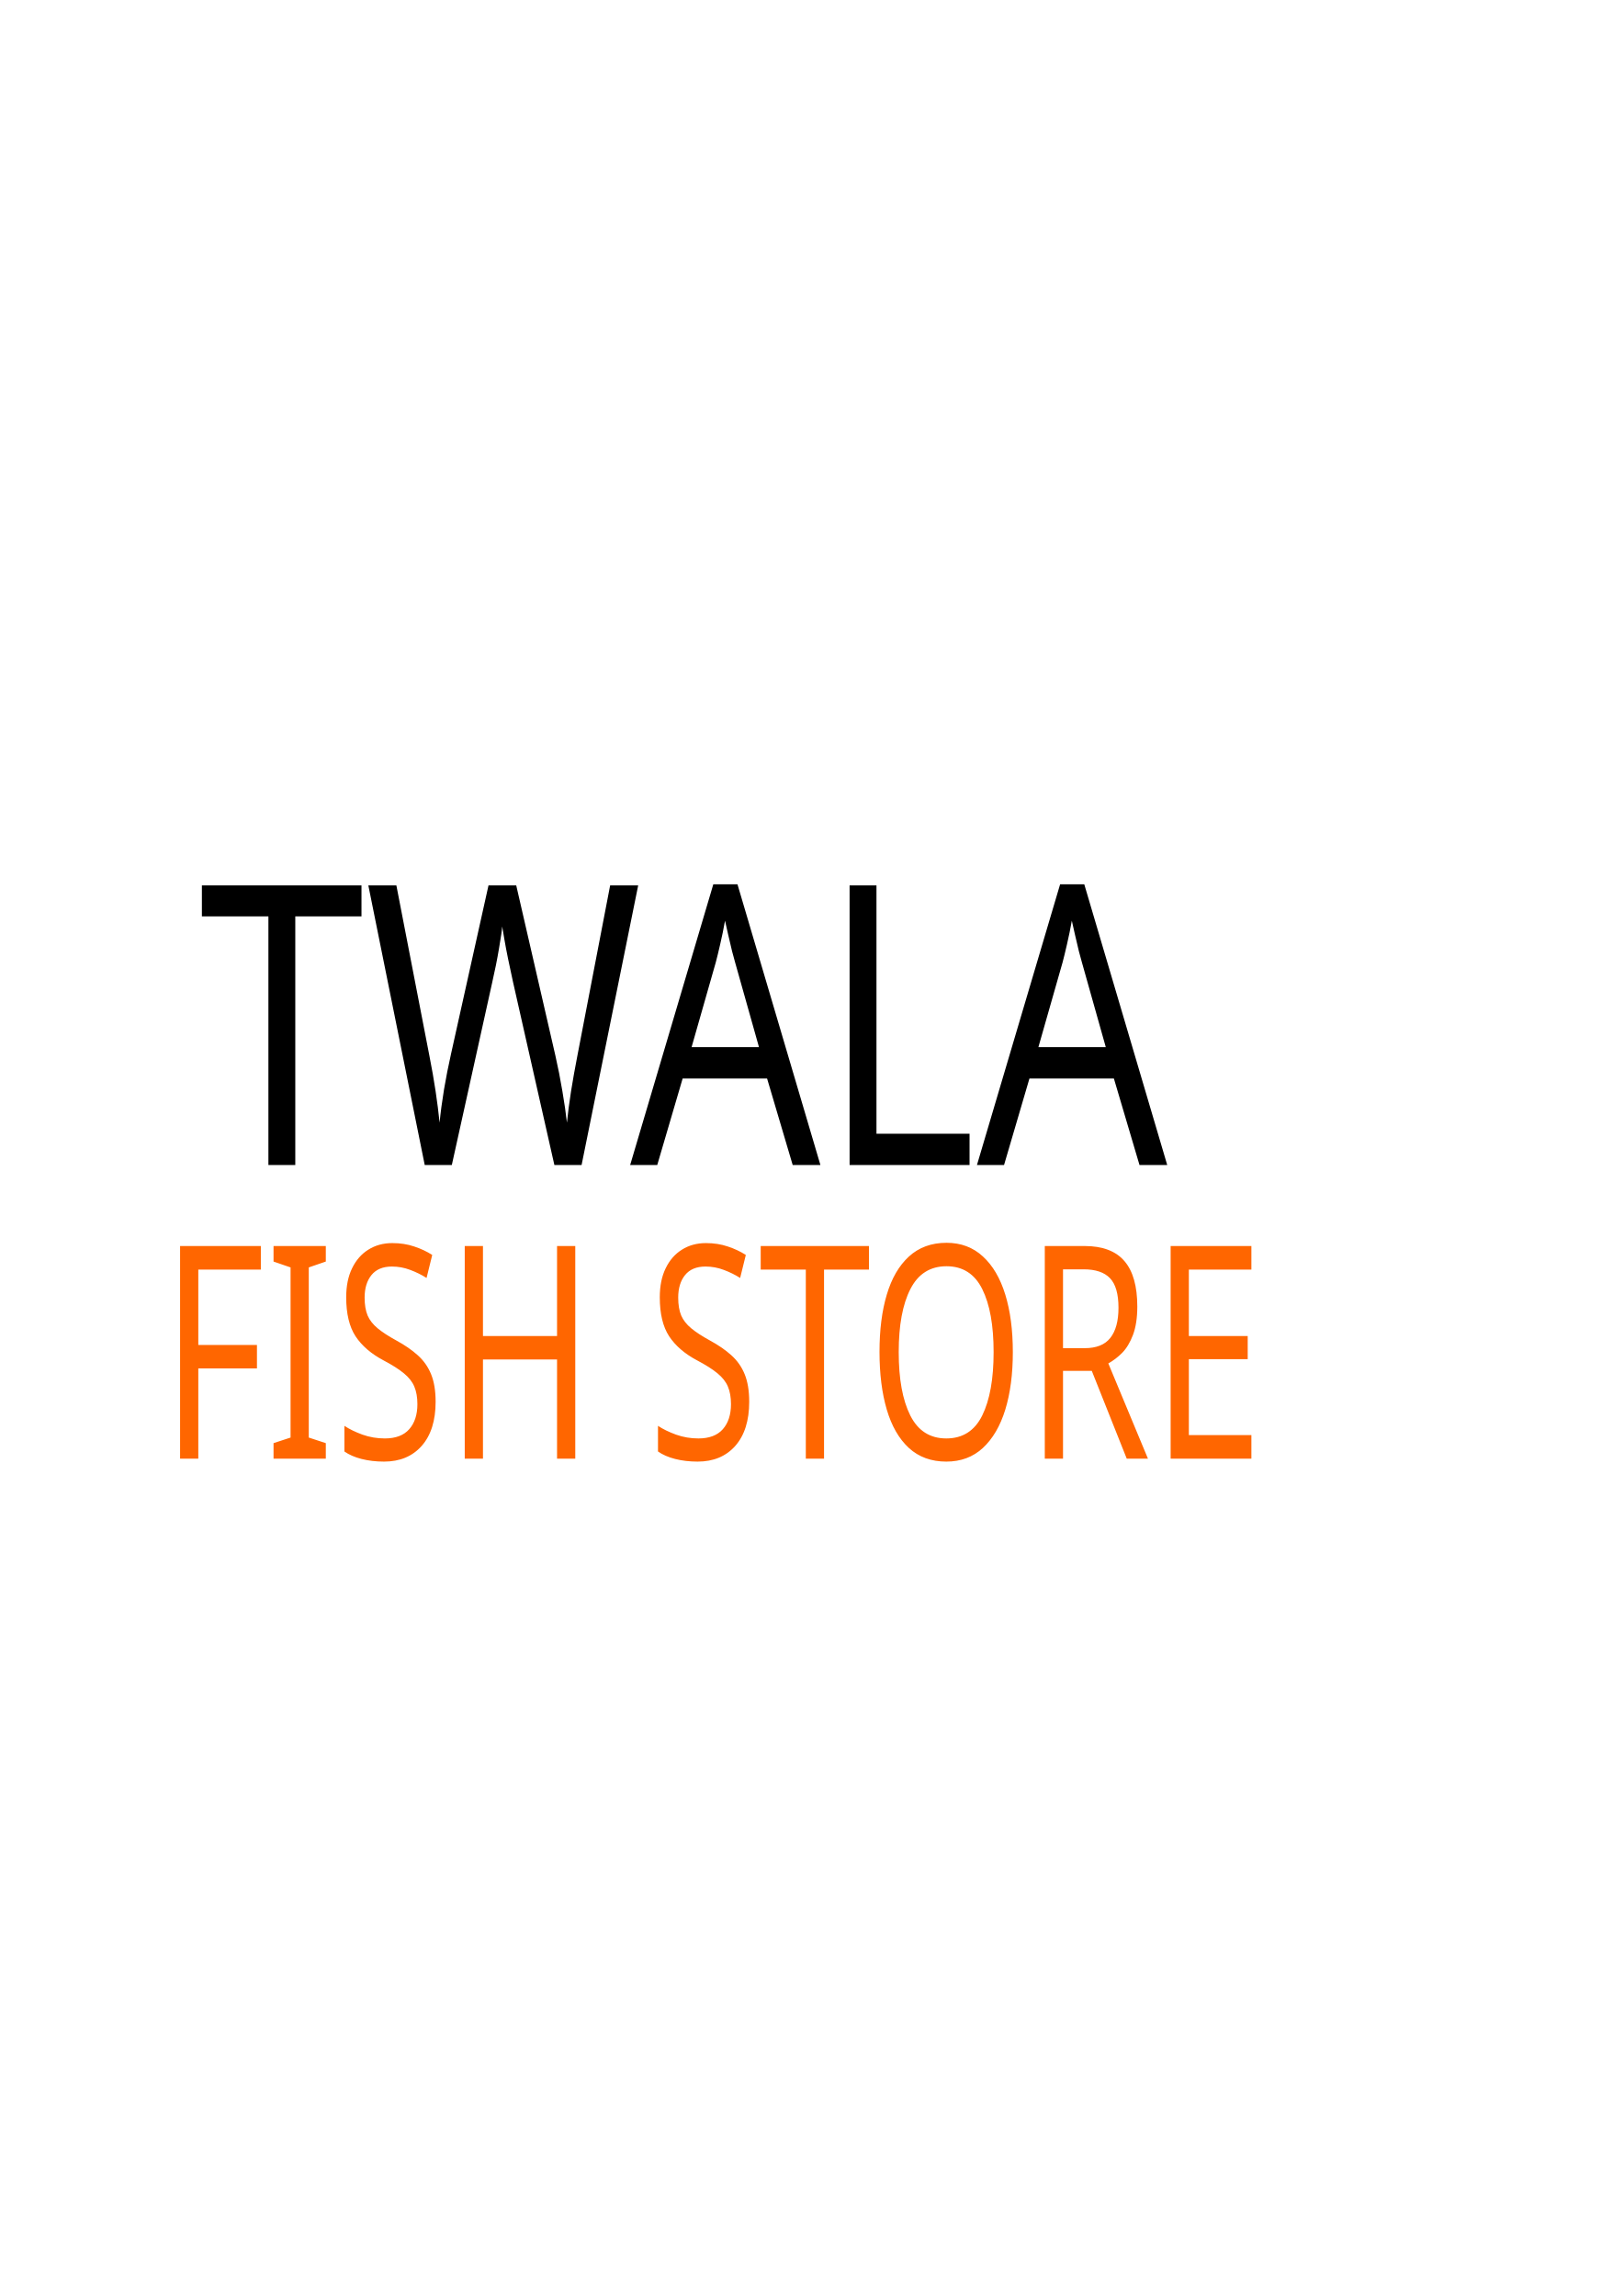
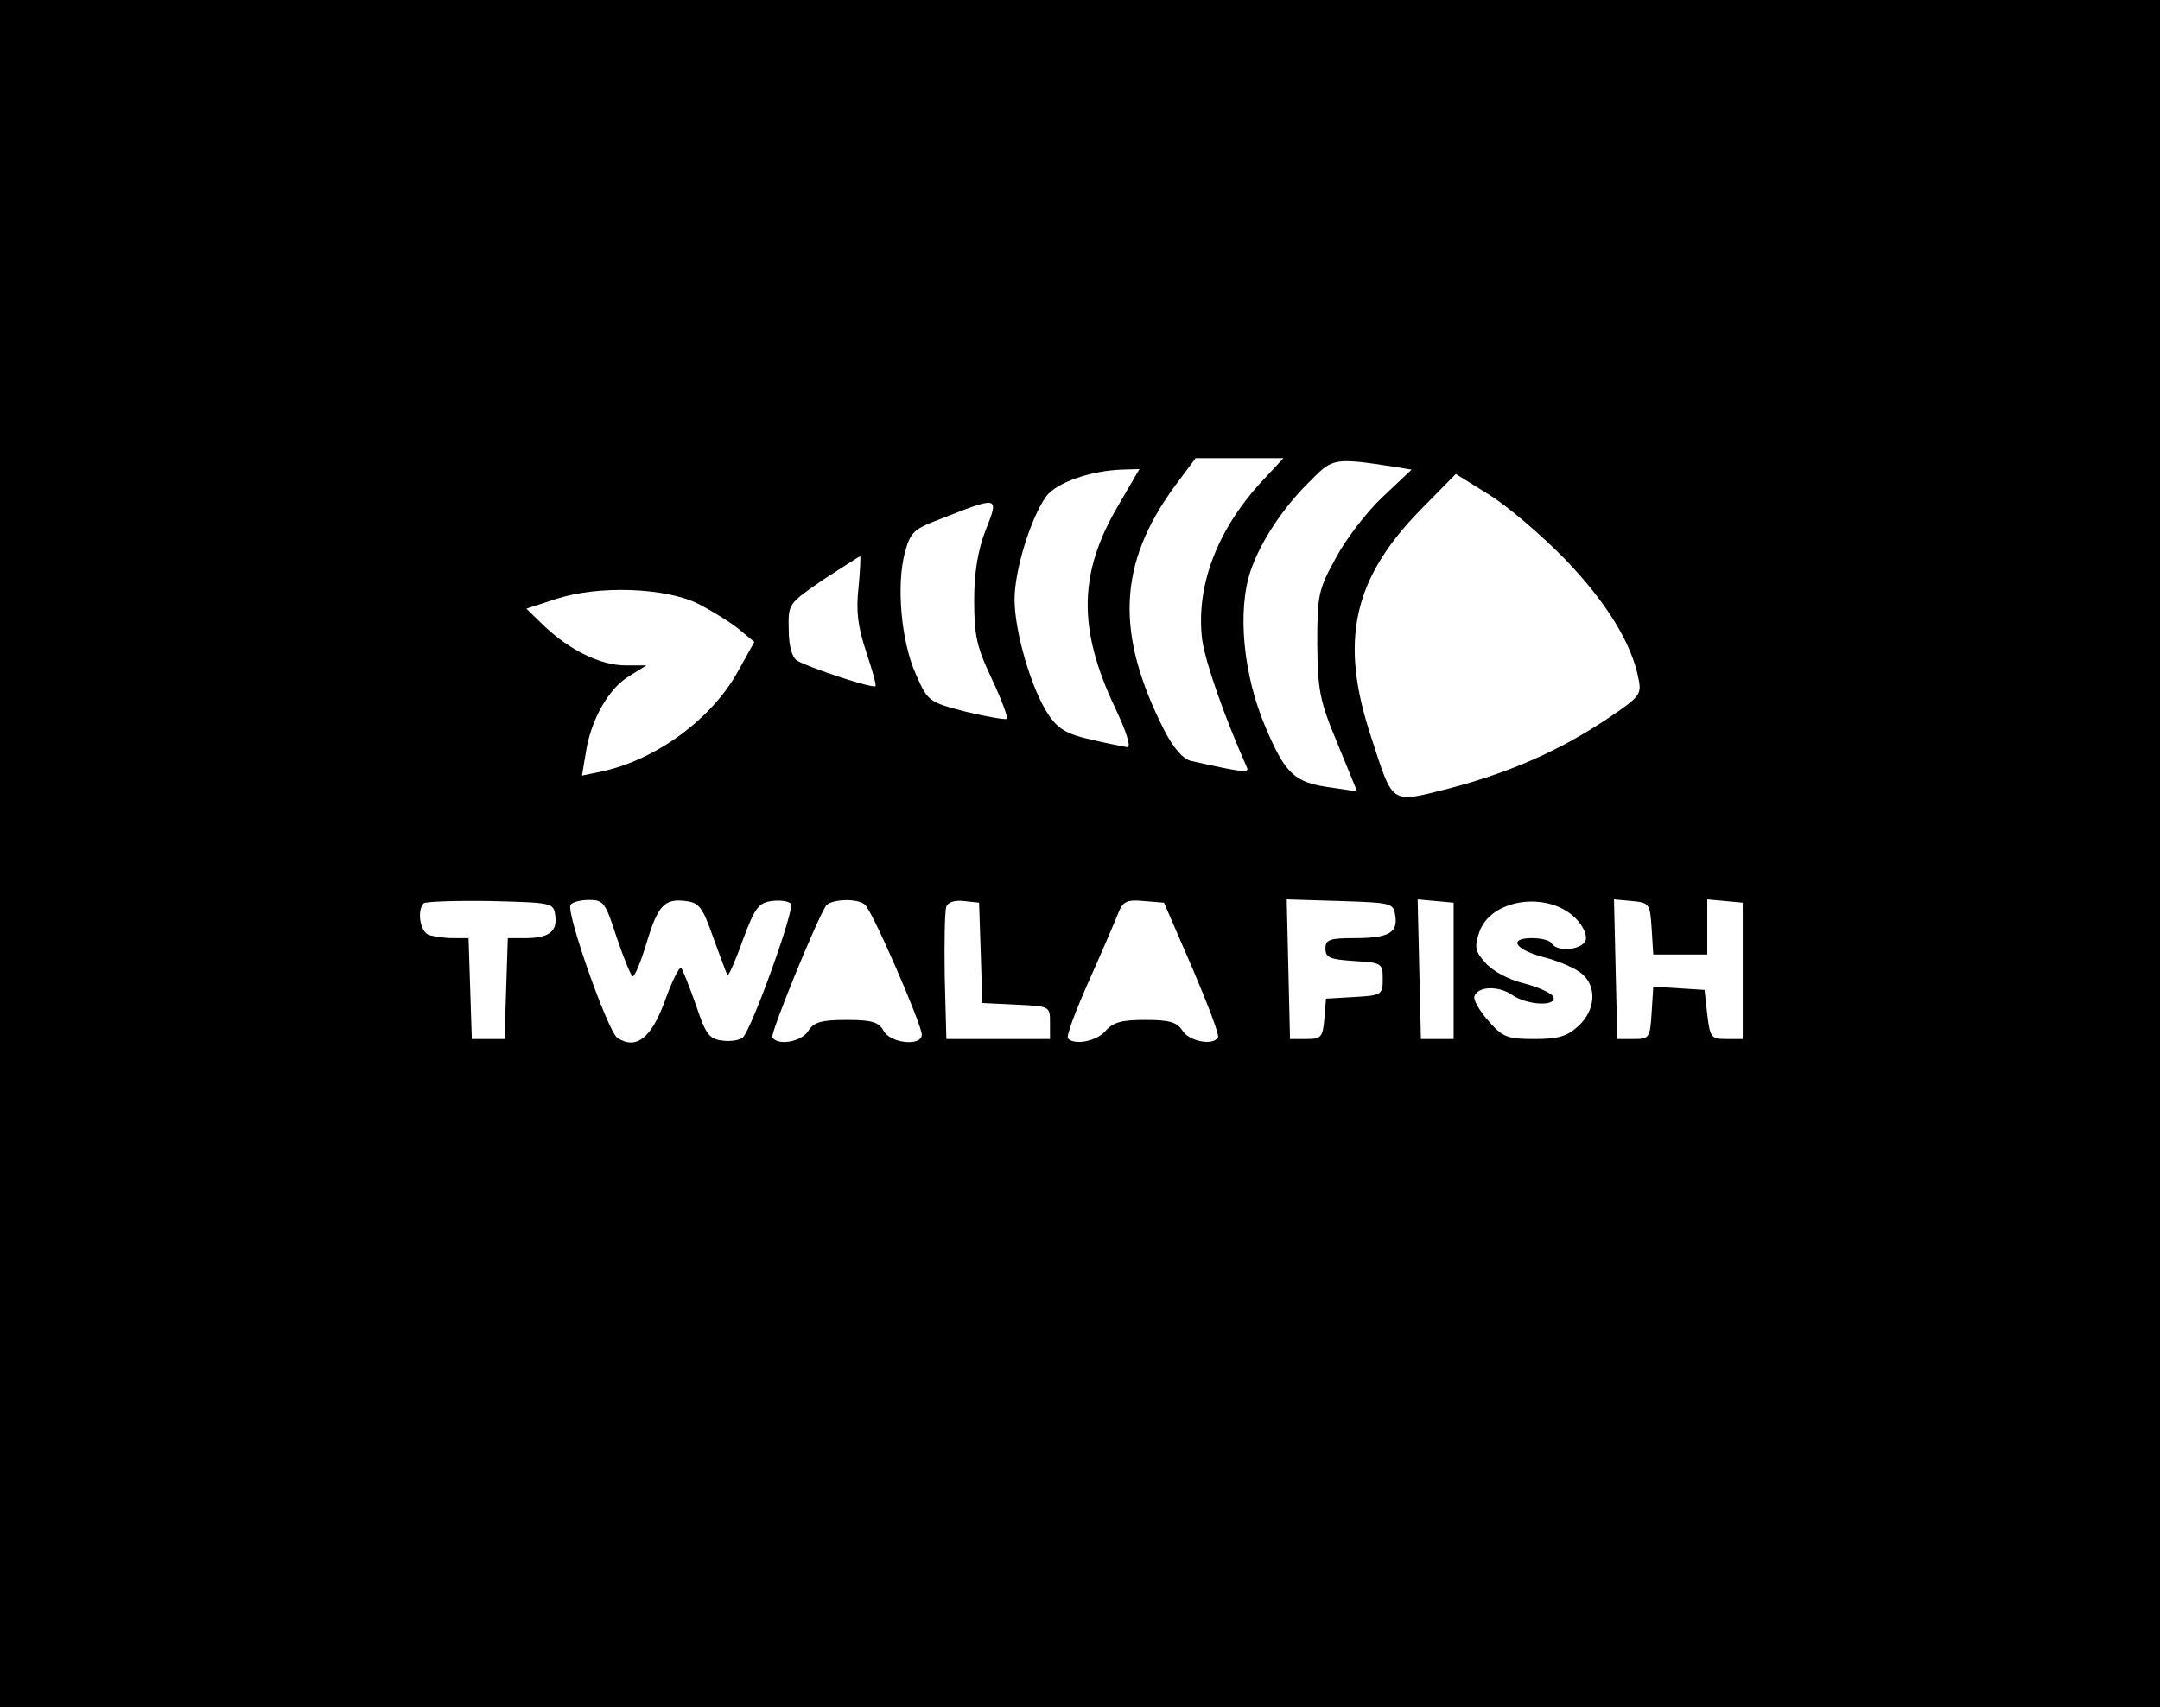
- <svg xmlns="http://www.w3.org/2000/svg" id="svg350" version="1.1" viewBox="0 0 210 297" height="297mm" width="210mm">
-   <defs id="defs344">
-     <rect id="rect358" height="95.25" width="190.5" y="42.333" x="10.583" />
-   </defs>
-   <g id="layer1">
-     <text transform="translate(-5.291667,-16.63095)" style="font-size:10.583px;line-height:1.25;font-family:sans-serif;text-align:end;white-space:pre;shape-inside:url(#rect358)" id="text356" xml:space="preserve" />
-     <text transform="scale(0.8725321,1.14609)" id="text372" y="131.49" x="230.527" style="font-style:normal;font-variant:normal;font-weight:normal;font-stretch:normal;font-size:44.203px;line-height:1.25;font-family:Ravie;-inkscape-font-specification:Ravie;text-align:end;text-anchor:end;stroke-width:1.105" xml:space="preserve">
-       <tspan style="font-style:normal;font-variant:normal;font-weight:normal;font-stretch:normal;font-family:Ravie;-inkscape-font-specification:Ravie;stroke-width:1.105" y="131.49" x="230.527" id="tspan370">TWALA</tspan>
-     </text>
-     <text transform="scale(0.824222,1.213265)" id="text376" y="155.521" x="239.535" style="font-style:normal;font-variant:normal;font-weight:normal;font-stretch:normal;font-size:31.747px;line-height:1.25;font-family:'Rockwell Extra Bold';-inkscape-font-specification:'Rockwell Extra Bold, ';text-align:end;text-anchor:end;fill:#ff6600;stroke-width:0.794" xml:space="preserve">
-       <tspan style="font-style:normal;font-variant:normal;font-weight:normal;font-stretch:normal;font-family:'Rockwell Extra Bold';-inkscape-font-specification:'Rockwell Extra Bold, ';fill:#ff6600;stroke-width:0.794" y="155.521" x="239.535" id="tspan374">FISH STORE</tspan>
-     </text>
+ <svg xmlns="http://www.w3.org/2000/svg" version="1.0" width="396pt" height="313pt" viewBox="0 0 396 313" preserveAspectRatio="xMidYMid meet">
+   <g transform="translate(0,313) scale(0.1,-0.1)" fill="#000000" stroke="none">
+     <path d="M0 1565 l0 -1565 1980 0 1980 0 0 1565 0 1565 -1980 0 -1980 0 0 -1565z m2313 682 c-82 -89 -121 -192 -109 -290 6 -42 41 -142 82 -234 5 -11 -9 -9 -103 12 -15 4 -32 24 -49 57 -90 178 -84 305 20 447 l38 51 80 0 81 0 -40 -43z m244 27 l31 -5 -53 -50 c-29 -27 -68 -78 -86 -112 -32 -58 -34 -68 -34 -157 1 -86 4 -104 37 -183 l36 -88 -47 7 c-68 9 -84 24 -121 111 -41 96 -52 214 -27 287 18 53 60 117 112 167 38 39 43 40 152 23z m-507 -71 c-73 -124 -74 -226 -6 -370 21 -44 30 -73 23 -73 -7 1 -37 7 -67 14 -44 10 -60 19 -78 46 -31 46 -62 152 -62 211 0 54 30 150 58 189 19 25 81 47 139 49 l32 1 -39 -67z m819 -98 c76 -79 123 -155 135 -220 6 -28 2 -33 -56 -72 -88 -59 -179 -99 -289 -128 -111 -28 -104 -33 -145 93 -59 177 -34 291 92 419 l63 64 61 -38 c34 -21 96 -74 139 -118z m-1062 53 c-14 -36 -21 -77 -21 -128 0 -64 4 -85 32 -144 18 -38 30 -71 28 -74 -3 -2 -37 4 -75 13 -69 18 -70 19 -92 69 -27 60 -36 164 -20 223 10 37 16 43 64 61 109 43 109 43 84 -20z m-233 -105 c-5 -44 -1 -73 14 -118 11 -33 19 -61 17 -63 -5 -5 -125 35 -144 47 -9 6 -15 27 -15 57 -1 47 -1 47 63 91 36 23 66 43 68 43 1 0 0 -26 -3 -57z m-294 -30 c25 -13 58 -33 74 -46 l29 -24 -29 -52 c-48 -89 -152 -165 -253 -186 l-34 -7 7 42 c9 60 42 118 79 140 l32 20 -38 0 c-45 0 -101 27 -148 71 l-34 33 55 18 c77 25 199 21 260 -9z m-262 -572 c4 -29 -12 -41 -55 -41 l-32 0 -3 -92 -3 -93 -30 0 -30 0 -3 93 -3 92 -29 0 c-15 0 -35 3 -44 6 -16 6 -22 45 -9 58 4 3 59 5 122 4 114 -3 116 -3 119 -27z m113 -41 c13 -38 26 -70 29 -70 4 0 15 27 25 60 21 70 33 83 72 78 25 -3 31 -11 51 -68 13 -35 24 -66 26 -68 2 -1 15 28 28 65 22 59 29 68 53 71 15 2 31 0 35 -5 8 -8 -71 -228 -88 -245 -5 -5 -22 -8 -37 -6 -25 3 -31 11 -49 65 -12 34 -24 64 -27 68 -4 3 -17 -24 -30 -60 -25 -69 -53 -90 -87 -68 -17 10 -95 231 -86 244 3 5 18 9 34 9 27 0 30 -5 51 -70z m454 62 c13 -8 105 -221 105 -239 0 -22 -58 -16 -70 7 -9 16 -21 20 -68 20 -46 0 -60 -4 -70 -20 -12 -20 -56 -28 -66 -12 -4 7 78 208 98 241 8 12 55 15 71 3z m213 -89 l3 -92 62 -3 c62 -3 62 -3 62 -33 l0 -30 -95 0 -95 0 -3 114 c-1 63 0 121 3 129 3 8 16 12 32 10 l28 -3 3 -92z m388 -28 c28 -66 50 -123 47 -127 -9 -16 -53 -7 -65 12 -10 16 -24 20 -68 20 -43 0 -59 -4 -73 -20 -16 -19 -57 -27 -69 -14 -4 3 14 51 39 107 25 56 49 112 54 125 8 19 15 23 46 20 l37 -3 52 -120z m372 96 c5 -31 -12 -41 -75 -41 -46 0 -53 -3 -53 -19 0 -17 8 -20 53 -23 50 -3 52 -4 52 -33 0 -29 -2 -30 -52 -33 l-52 -3 -3 -37 c-3 -34 -6 -37 -33 -37 l-30 0 -3 128 -3 128 98 -3 c95 -3 98 -4 101 -27z m107 -101 l0 -125 -30 0 -30 0 -3 128 -3 128 33 -3 33 -3 0 -125z m223 97 c15 -15 22 -32 19 -41 -7 -18 -52 -22 -62 -6 -3 6 -20 10 -36 10 -46 0 -31 -22 25 -36 26 -7 56 -20 67 -30 27 -24 24 -66 -7 -95 -21 -19 -36 -24 -81 -24 -49 0 -58 3 -84 33 -17 19 -28 39 -26 45 6 19 44 20 69 3 27 -19 82 -22 76 -4 -3 7 -27 18 -54 25 -29 7 -58 23 -71 38 -19 21 -20 29 -11 56 21 61 125 76 176 26z m140 -19 l3 -48 50 0 49 0 0 51 0 50 33 -3 32 -3 0 -125 0 -125 -30 0 c-28 0 -30 3 -35 45 l-5 45 -47 3 -47 3 -3 -48 c-3 -46 -4 -48 -33 -48 l-30 0 -3 128 -3 128 33 -3 c32 -3 33 -5 36 -50z" />
  </g>
</svg>
